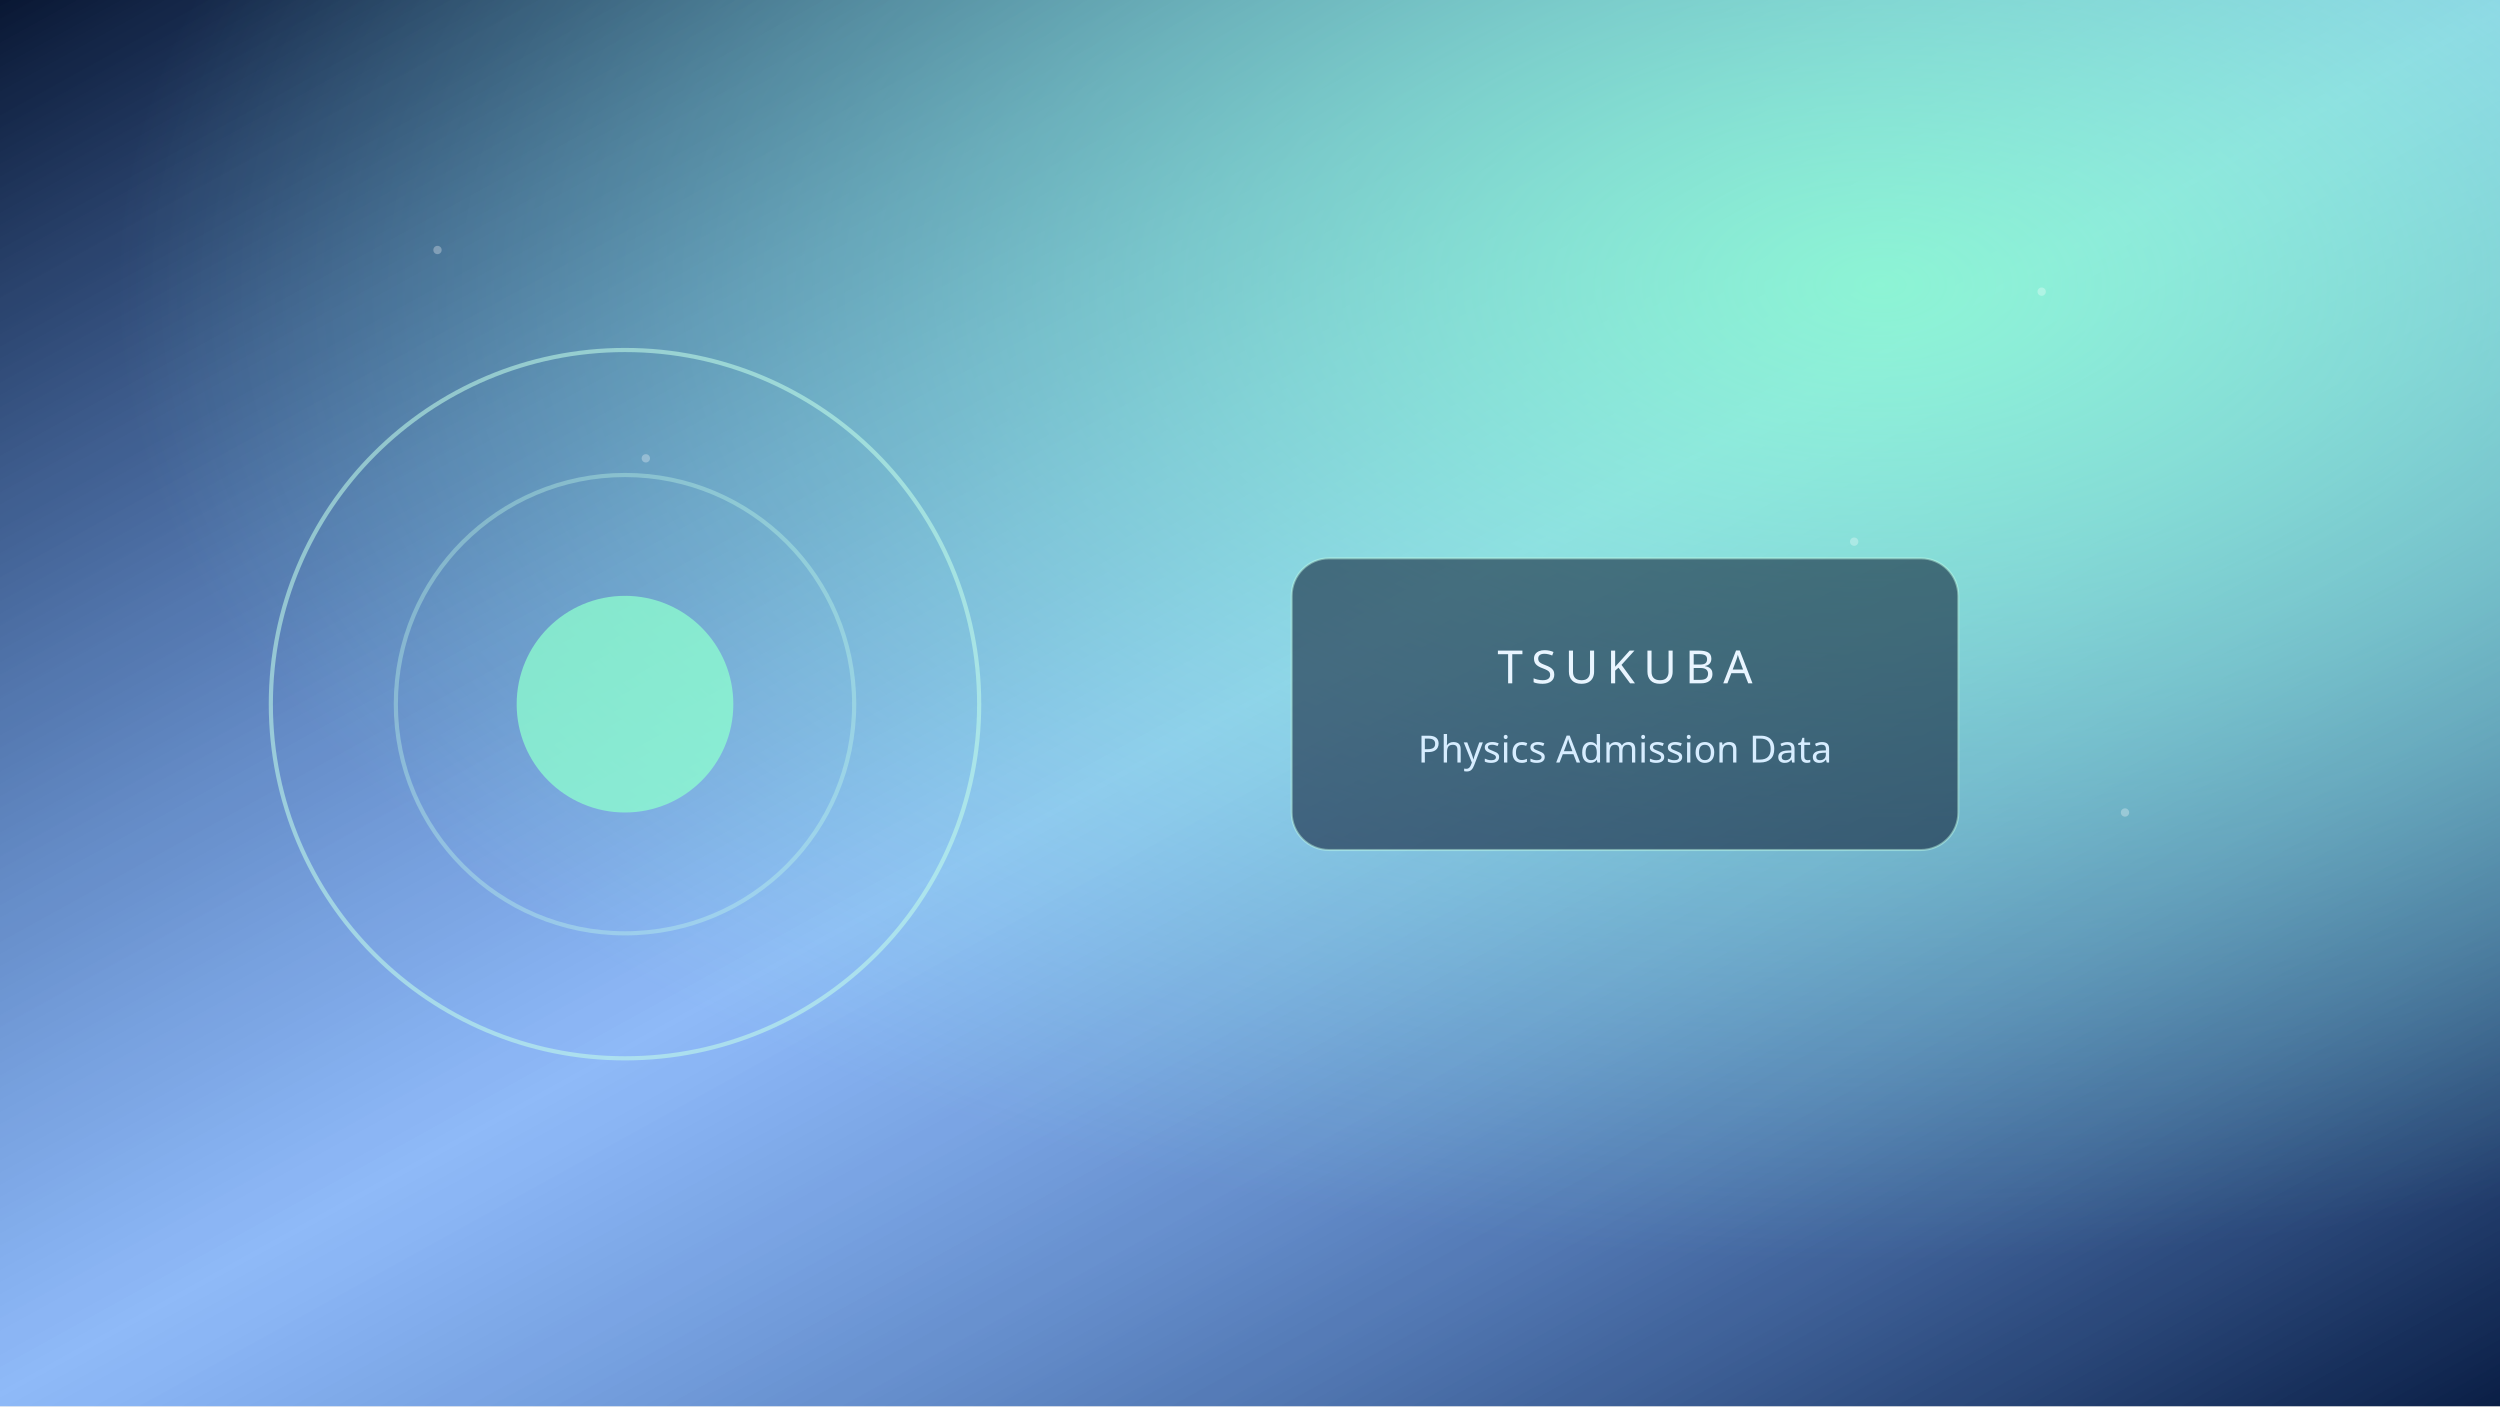
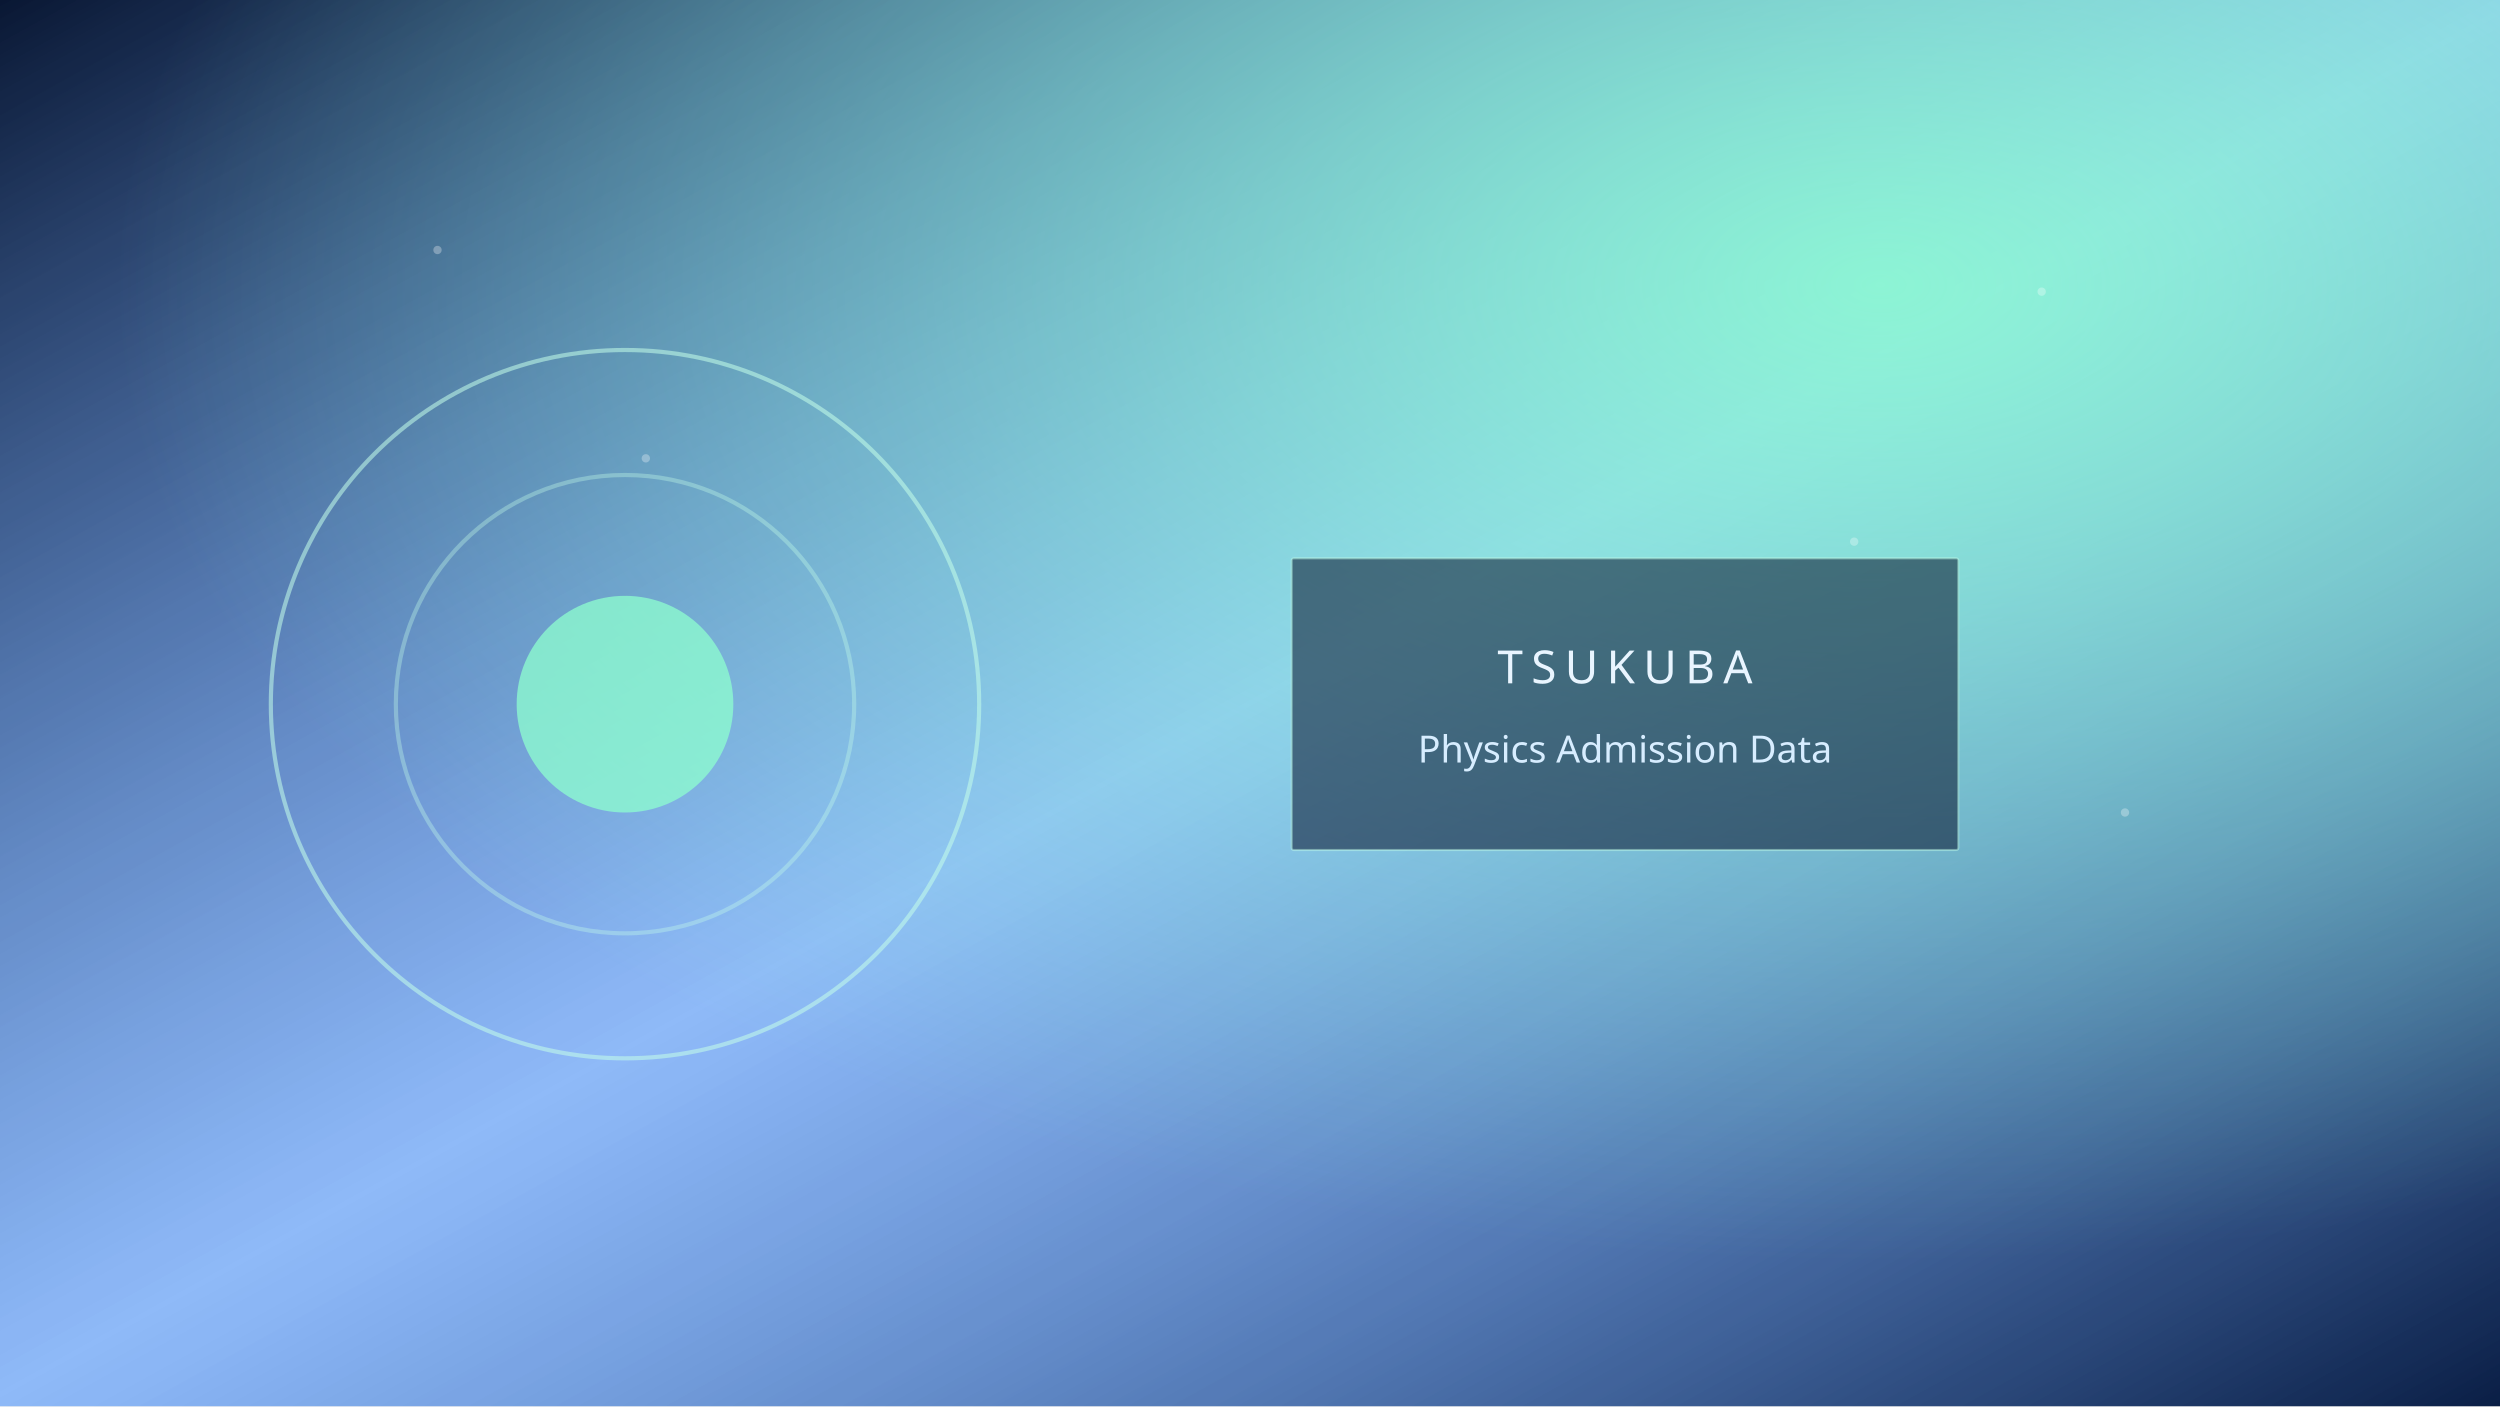
<svg xmlns="http://www.w3.org/2000/svg" viewBox="0 0 1200 675" role="img" aria-label="TSUKUBA university image">
  <defs>
    <linearGradient id="bg" x1="0" y1="0" x2="1" y2="1">
      <stop offset="0%" stop-color="#091733" />
      <stop offset="50%" stop-color="#3f8dff" stop-opacity="0.55" />
      <stop offset="100%" stop-color="#0a1e45" />
    </linearGradient>
    <radialGradient id="halo" cx="0.75" cy="0.2" r="0.7">
      <stop offset="0%" stop-color="#8dffcf" stop-opacity="0.85" />
      <stop offset="100%" stop-color="#8dffcf" stop-opacity="0" />
    </radialGradient>
  </defs>
  <rect width="1200" height="675" fill="url(#bg)" />
  <rect width="1200" height="675" fill="url(#halo)" />
  <g opacity="0.3">
    <circle cx="210" cy="120" r="2" fill="white" />
    <circle cx="310" cy="220" r="2" fill="white" />
    <circle cx="980" cy="140" r="2" fill="white" />
    <circle cx="890" cy="260" r="2" fill="white" />
    <circle cx="1020" cy="390" r="2" fill="white" />
  </g>
  <g transform="translate(300,338)">
    <circle cx="0" cy="0" r="170" fill="none" stroke="#c5ffe9" stroke-opacity="0.55" stroke-width="2" />
    <circle cx="0" cy="0" r="110" fill="none" stroke="#c5ffe9" stroke-opacity="0.35" stroke-width="2" />
    <circle cx="0" cy="0" r="52" fill="#8dffcf" fill-opacity="0.75" />
  </g>
  <g transform="translate(780,338)">
-     <rect x="-160" y="-70" width="320" height="140" rx="18" fill="#08132d" fill-opacity="0.55" stroke="#c5ffe9" stroke-opacity="0.45" />
+     <rect x="-160" y="-70" width="320" height="140" rx="1" fill="#08132d" fill-opacity="0.55" stroke="#c5ffe9" stroke-opacity="0.45" />
    <text x="0" y="-10" text-anchor="middle" font-size="22" font-family="Segoe UI, Noto Sans JP, sans-serif" fill="#e9f5ff" letter-spacing="4">TSUKUBA</text>
    <text x="0" y="28" text-anchor="middle" font-size="18" font-family="Segoe UI, Noto Sans JP, sans-serif" fill="#d7edff">Physics Admission Data</text>
  </g>
</svg>
